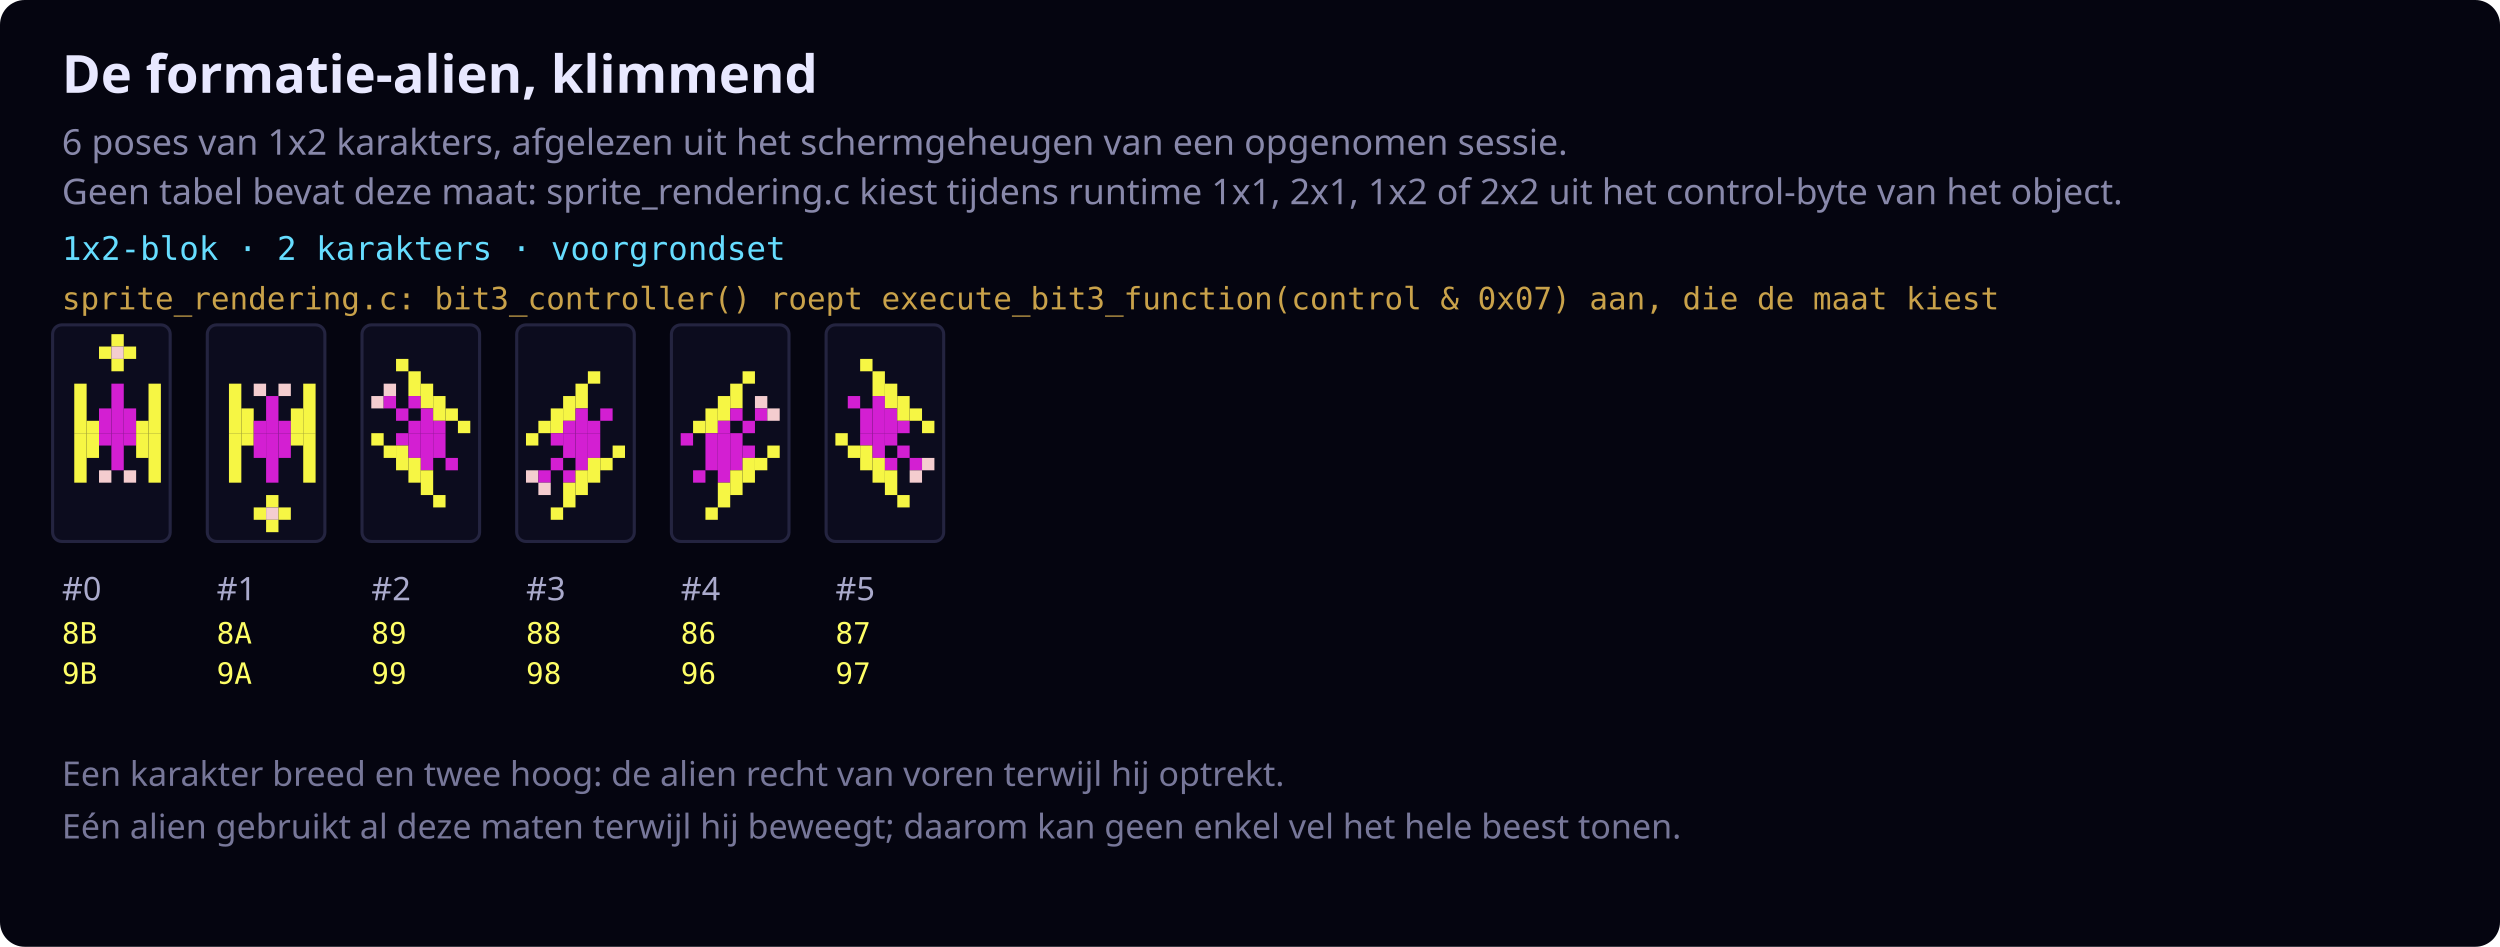
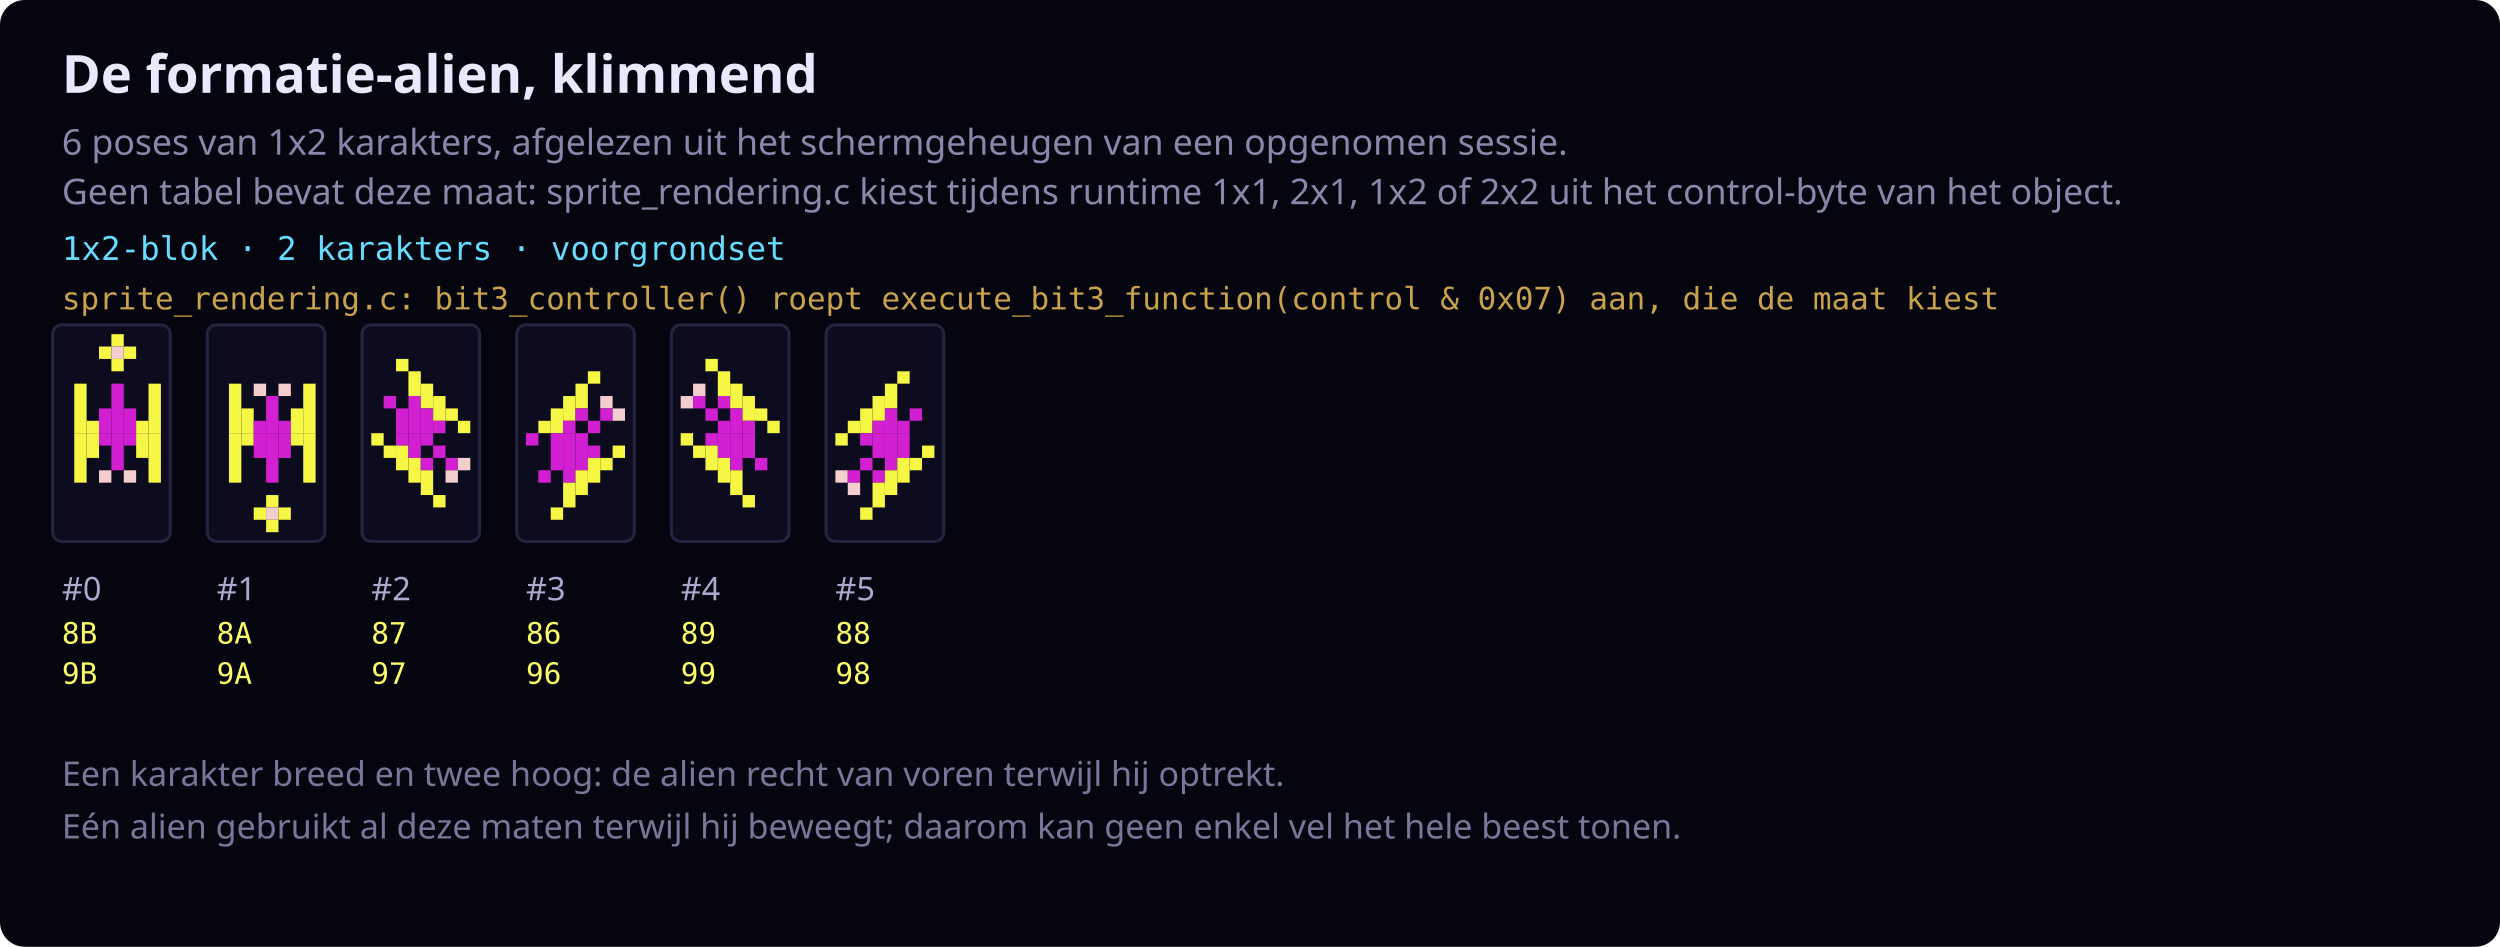
<svg xmlns="http://www.w3.org/2000/svg" width="808" height="306" viewBox="0 0 808 306" role="img" aria-label="Poses van de Phoenix-formatie-alien klimmend, elk 1 bij 2 karakters, met de karaktercodes erbij.">
  <style>
  .bg{fill:#050510} .cell{fill:#0C0C1E;stroke:#242440;stroke-width:1}
  .h1{fill:#E8E8FF;font-family:'Segoe UI',system-ui,sans-serif;font-size:17px;font-weight:600}
  .sub{fill:#8888AA;font-family:'Segoe UI',system-ui,sans-serif;font-size:11.5px}
  .idx{fill:#FFFF66;font-family:monospace;font-size:9.5px}
  .lbl{fill:#AAAACC;font-family:'Segoe UI',system-ui,sans-serif;font-size:10.5px}
  .note{fill:#777799;font-family:'Segoe UI',system-ui,sans-serif;font-size:11px}
  .grp{fill:#66DDFF;font-family:monospace;font-size:10.5px}
  .src{fill:#C9A24A;font-family:monospace;font-size:10px}
</style>
  <rect class="bg" x="0" y="0" width="808" height="306" rx="8" />
  <text class="h1" x="20" y="30">De formatie-alien, klimmend</text>
  <text class="sub" x="20" y="50">6 poses van 1x2 karakters, afgelezen uit het schermgeheugen van een opgenomen sessie.</text>
  <text class="sub" x="20" y="66">Geen tabel bevat deze maat: sprite_rendering.c kiest tijdens runtime 1x1, 2x1, 1x2 of 2x2 uit het control-byte van het object.</text>
  <text class="grp" x="20" y="84">1x2-blok · 2 karakters · voorgrondset</text>
  <text class="src" x="20" y="100">sprite_rendering.c: bit3_controller() roept execute_bit3_function(control &amp; 0x07) aan, die de maat kiest</text>
  <rect class="cell" x="17" y="105" width="38" height="70" rx="3" />
  <rect x="24" y="124" width="4" height="16" fill="#f6f644" />
  <rect x="28" y="136" width="4" height="4" fill="#f6f644" />
  <rect x="32" y="112" width="4" height="4" fill="#f6f644" />
  <rect x="32" y="132" width="4" height="8" fill="#d31fd2" />
  <rect x="36" y="108" width="4" height="4" fill="#f6f644" />
  <rect x="36" y="112" width="4" height="4" fill="#f4cdcf" />
  <rect x="36" y="116" width="4" height="4" fill="#f6f644" />
  <rect x="36" y="124" width="4" height="16" fill="#d31fd2" />
  <rect x="40" y="112" width="4" height="4" fill="#f6f644" />
  <rect x="40" y="132" width="4" height="8" fill="#d31fd2" />
  <rect x="44" y="136" width="4" height="4" fill="#f6f644" />
  <rect x="48" y="124" width="4" height="16" fill="#f6f644" />
  <rect x="24" y="140" width="4" height="16" fill="#f6f644" />
  <rect x="28" y="140" width="4" height="8" fill="#f6f644" />
  <rect x="32" y="140" width="4" height="4" fill="#d31fd2" />
  <rect x="32" y="152" width="4" height="4" fill="#f4cdcf" />
  <rect x="36" y="140" width="4" height="12" fill="#d31fd2" />
  <rect x="40" y="140" width="4" height="4" fill="#d31fd2" />
  <rect x="40" y="152" width="4" height="4" fill="#f4cdcf" />
  <rect x="44" y="140" width="4" height="8" fill="#f6f644" />
  <rect x="48" y="140" width="4" height="16" fill="#f6f644" />
  <text class="lbl" x="20" y="194">#0</text>
  <text class="idx" x="20" y="208">8B</text>
  <text class="idx" x="20" y="221">9B</text>
  <rect class="cell" x="67" y="105" width="38" height="70" rx="3" />
  <rect x="74" y="124" width="4" height="16" fill="#f6f644" />
  <rect x="78" y="132" width="4" height="8" fill="#f6f644" />
  <rect x="82" y="124" width="4" height="4" fill="#f4cdcf" />
  <rect x="82" y="136" width="4" height="4" fill="#d31fd2" />
  <rect x="86" y="128" width="4" height="12" fill="#d31fd2" />
  <rect x="90" y="124" width="4" height="4" fill="#f4cdcf" />
  <rect x="90" y="136" width="4" height="4" fill="#d31fd2" />
  <rect x="94" y="132" width="4" height="8" fill="#f6f644" />
  <rect x="98" y="124" width="4" height="16" fill="#f6f644" />
  <rect x="74" y="140" width="4" height="16" fill="#f6f644" />
  <rect x="78" y="140" width="4" height="4" fill="#f6f644" />
  <rect x="82" y="140" width="4" height="8" fill="#d31fd2" />
  <rect x="82" y="164" width="4" height="4" fill="#f6f644" />
  <rect x="86" y="140" width="4" height="16" fill="#d31fd2" />
  <rect x="86" y="160" width="4" height="4" fill="#f6f644" />
  <rect x="86" y="164" width="4" height="4" fill="#f4cdcf" />
  <rect x="86" y="168" width="4" height="4" fill="#f6f644" />
  <rect x="90" y="140" width="4" height="8" fill="#d31fd2" />
  <rect x="90" y="164" width="4" height="4" fill="#f6f644" />
  <rect x="94" y="140" width="4" height="4" fill="#f6f644" />
  <rect x="98" y="140" width="4" height="16" fill="#f6f644" />
  <text class="lbl" x="70" y="194">#1</text>
  <text class="idx" x="70" y="208">8A</text>
  <text class="idx" x="70" y="221">9A</text>
  <rect class="cell" x="117" y="105" width="38" height="70" rx="3" />
-   <rect x="120" y="128" width="4" height="4" fill="#f4cdcf" />
-   <rect x="124" y="124" width="4" height="4" fill="#f4cdcf" />
  <rect x="124" y="128" width="4" height="4" fill="#d31fd2" />
  <rect x="128" y="116" width="4" height="4" fill="#f6f644" />
-   <rect x="128" y="132" width="4" height="4" fill="#d31fd2" />
+   <rect x="128" y="132" width="4" height="8" fill="#d31fd2" />
  <rect x="132" y="120" width="4" height="8" fill="#f6f644" />
-   <rect x="132" y="128" width="4" height="4" fill="#d31fd2" />
-   <rect x="132" y="136" width="4" height="4" fill="#d31fd2" />
+   <rect x="132" y="128" width="4" height="12" fill="#d31fd2" />
  <rect x="136" y="124" width="4" height="8" fill="#f6f644" />
  <rect x="136" y="132" width="4" height="8" fill="#d31fd2" />
  <rect x="140" y="128" width="4" height="8" fill="#f6f644" />
  <rect x="140" y="136" width="4" height="4" fill="#d31fd2" />
  <rect x="144" y="132" width="4" height="4" fill="#f6f644" />
  <rect x="148" y="136" width="4" height="4" fill="#f6f644" />
  <rect x="120" y="140" width="4" height="4" fill="#f6f644" />
  <rect x="124" y="144" width="4" height="4" fill="#f6f644" />
  <rect x="128" y="140" width="4" height="4" fill="#d31fd2" />
  <rect x="128" y="144" width="4" height="8" fill="#f6f644" />
  <rect x="132" y="140" width="4" height="8" fill="#d31fd2" />
  <rect x="132" y="148" width="4" height="8" fill="#f6f644" />
-   <rect x="136" y="140" width="4" height="12" fill="#d31fd2" />
+   <rect x="136" y="140" width="4" height="4" fill="#d31fd2" />
+   <rect x="136" y="148" width="4" height="4" fill="#d31fd2" />
  <rect x="136" y="152" width="4" height="8" fill="#f6f644" />
-   <rect x="140" y="140" width="4" height="8" fill="#d31fd2" />
+   <rect x="140" y="144" width="4" height="4" fill="#d31fd2" />
  <rect x="140" y="160" width="4" height="4" fill="#f6f644" />
  <rect x="144" y="148" width="4" height="4" fill="#d31fd2" />
+   <rect x="144" y="152" width="4" height="4" fill="#f4cdcf" />
+   <rect x="148" y="148" width="4" height="4" fill="#f4cdcf" />
  <text class="lbl" x="120" y="194">#2</text>
-   <text class="idx" x="120" y="208">89</text>
-   <text class="idx" x="120" y="221">99</text>
+   <text class="idx" x="120" y="208">87</text>
+   <text class="idx" x="120" y="221">97</text>
  <rect class="cell" x="167" y="105" width="38" height="70" rx="3" />
  <rect x="174" y="136" width="4" height="4" fill="#f6f644" />
  <rect x="178" y="132" width="4" height="8" fill="#f6f644" />
  <rect x="182" y="128" width="4" height="8" fill="#f6f644" />
  <rect x="182" y="136" width="4" height="4" fill="#d31fd2" />
  <rect x="186" y="124" width="4" height="8" fill="#f6f644" />
-   <rect x="186" y="132" width="4" height="8" fill="#d31fd2" />
+   <rect x="186" y="132" width="4" height="4" fill="#d31fd2" />
  <rect x="190" y="120" width="4" height="4" fill="#f6f644" />
  <rect x="190" y="136" width="4" height="4" fill="#d31fd2" />
+   <rect x="194" y="128" width="4" height="4" fill="#f4cdcf" />
  <rect x="194" y="132" width="4" height="4" fill="#d31fd2" />
-   <rect x="170" y="140" width="4" height="4" fill="#f6f644" />
-   <rect x="170" y="152" width="4" height="4" fill="#f4cdcf" />
+   <rect x="198" y="132" width="4" height="4" fill="#f4cdcf" />
+   <rect x="170" y="140" width="4" height="4" fill="#d31fd2" />
  <rect x="174" y="152" width="4" height="4" fill="#d31fd2" />
-   <rect x="174" y="156" width="4" height="4" fill="#f4cdcf" />
-   <rect x="178" y="140" width="4" height="4" fill="#d31fd2" />
-   <rect x="178" y="148" width="4" height="4" fill="#d31fd2" />
+   <rect x="178" y="140" width="4" height="12" fill="#d31fd2" />
  <rect x="178" y="164" width="4" height="4" fill="#f6f644" />
-   <rect x="182" y="140" width="4" height="8" fill="#d31fd2" />
-   <rect x="182" y="152" width="4" height="4" fill="#d31fd2" />
+   <rect x="182" y="140" width="4" height="16" fill="#d31fd2" />
  <rect x="182" y="156" width="4" height="8" fill="#f6f644" />
  <rect x="186" y="140" width="4" height="12" fill="#d31fd2" />
  <rect x="186" y="152" width="4" height="8" fill="#f6f644" />
-   <rect x="190" y="140" width="4" height="8" fill="#d31fd2" />
+   <rect x="190" y="144" width="4" height="4" fill="#d31fd2" />
  <rect x="190" y="148" width="4" height="8" fill="#f6f644" />
  <rect x="194" y="148" width="4" height="4" fill="#f6f644" />
  <rect x="198" y="144" width="4" height="4" fill="#f6f644" />
  <text class="lbl" x="170" y="194">#3</text>
-   <text class="idx" x="170" y="208">88</text>
-   <text class="idx" x="170" y="221">98</text>
+   <text class="idx" x="170" y="208">86</text>
+   <text class="idx" x="170" y="221">96</text>
  <rect class="cell" x="217" y="105" width="38" height="70" rx="3" />
-   <rect x="224" y="136" width="4" height="4" fill="#f6f644" />
-   <rect x="228" y="132" width="4" height="8" fill="#f6f644" />
-   <rect x="232" y="128" width="4" height="8" fill="#f6f644" />
+   <rect x="220" y="128" width="4" height="4" fill="#f4cdcf" />
+   <rect x="224" y="124" width="4" height="4" fill="#f4cdcf" />
+   <rect x="224" y="128" width="4" height="4" fill="#d31fd2" />
+   <rect x="228" y="116" width="4" height="4" fill="#f6f644" />
+   <rect x="228" y="132" width="4" height="4" fill="#d31fd2" />
+   <rect x="232" y="120" width="4" height="8" fill="#f6f644" />
+   <rect x="232" y="128" width="4" height="4" fill="#d31fd2" />
  <rect x="232" y="136" width="4" height="4" fill="#d31fd2" />
  <rect x="236" y="124" width="4" height="8" fill="#f6f644" />
-   <rect x="236" y="132" width="4" height="4" fill="#d31fd2" />
-   <rect x="240" y="120" width="4" height="4" fill="#f6f644" />
+   <rect x="236" y="132" width="4" height="8" fill="#d31fd2" />
+   <rect x="240" y="128" width="4" height="8" fill="#f6f644" />
  <rect x="240" y="136" width="4" height="4" fill="#d31fd2" />
-   <rect x="244" y="128" width="4" height="4" fill="#f4cdcf" />
-   <rect x="244" y="132" width="4" height="4" fill="#d31fd2" />
-   <rect x="248" y="132" width="4" height="4" fill="#f4cdcf" />
-   <rect x="220" y="140" width="4" height="4" fill="#d31fd2" />
-   <rect x="224" y="152" width="4" height="4" fill="#d31fd2" />
-   <rect x="228" y="140" width="4" height="12" fill="#d31fd2" />
-   <rect x="228" y="164" width="4" height="4" fill="#f6f644" />
-   <rect x="232" y="140" width="4" height="16" fill="#d31fd2" />
-   <rect x="232" y="156" width="4" height="8" fill="#f6f644" />
+   <rect x="244" y="132" width="4" height="4" fill="#f6f644" />
+   <rect x="248" y="136" width="4" height="4" fill="#f6f644" />
+   <rect x="220" y="140" width="4" height="4" fill="#f6f644" />
+   <rect x="224" y="144" width="4" height="4" fill="#f6f644" />
+   <rect x="228" y="140" width="4" height="4" fill="#d31fd2" />
+   <rect x="228" y="144" width="4" height="8" fill="#f6f644" />
+   <rect x="232" y="140" width="4" height="8" fill="#d31fd2" />
+   <rect x="232" y="148" width="4" height="8" fill="#f6f644" />
  <rect x="236" y="140" width="4" height="12" fill="#d31fd2" />
  <rect x="236" y="152" width="4" height="8" fill="#f6f644" />
-   <rect x="240" y="144" width="4" height="4" fill="#d31fd2" />
-   <rect x="240" y="148" width="4" height="8" fill="#f6f644" />
-   <rect x="244" y="148" width="4" height="4" fill="#f6f644" />
-   <rect x="248" y="144" width="4" height="4" fill="#f6f644" />
+   <rect x="240" y="140" width="4" height="8" fill="#d31fd2" />
+   <rect x="240" y="160" width="4" height="4" fill="#f6f644" />
+   <rect x="244" y="148" width="4" height="4" fill="#d31fd2" />
  <text class="lbl" x="220" y="194">#4</text>
-   <text class="idx" x="220" y="208">86</text>
-   <text class="idx" x="220" y="221">96</text>
+   <text class="idx" x="220" y="208">89</text>
+   <text class="idx" x="220" y="221">99</text>
  <rect class="cell" x="267" y="105" width="38" height="70" rx="3" />
-   <rect x="274" y="128" width="4" height="4" fill="#d31fd2" />
-   <rect x="278" y="116" width="4" height="4" fill="#f6f644" />
-   <rect x="278" y="132" width="4" height="8" fill="#d31fd2" />
-   <rect x="282" y="120" width="4" height="8" fill="#f6f644" />
-   <rect x="282" y="128" width="4" height="12" fill="#d31fd2" />
+   <rect x="274" y="136" width="4" height="4" fill="#f6f644" />
+   <rect x="278" y="132" width="4" height="8" fill="#f6f644" />
+   <rect x="282" y="128" width="4" height="8" fill="#f6f644" />
+   <rect x="282" y="136" width="4" height="4" fill="#d31fd2" />
  <rect x="286" y="124" width="4" height="8" fill="#f6f644" />
  <rect x="286" y="132" width="4" height="8" fill="#d31fd2" />
-   <rect x="290" y="128" width="4" height="8" fill="#f6f644" />
+   <rect x="290" y="120" width="4" height="4" fill="#f6f644" />
  <rect x="290" y="136" width="4" height="4" fill="#d31fd2" />
-   <rect x="294" y="132" width="4" height="4" fill="#f6f644" />
-   <rect x="298" y="136" width="4" height="4" fill="#f6f644" />
+   <rect x="294" y="132" width="4" height="4" fill="#d31fd2" />
  <rect x="270" y="140" width="4" height="4" fill="#f6f644" />
-   <rect x="274" y="144" width="4" height="4" fill="#f6f644" />
+   <rect x="270" y="152" width="4" height="4" fill="#f4cdcf" />
+   <rect x="274" y="152" width="4" height="4" fill="#d31fd2" />
+   <rect x="274" y="156" width="4" height="4" fill="#f4cdcf" />
  <rect x="278" y="140" width="4" height="4" fill="#d31fd2" />
-   <rect x="278" y="144" width="4" height="8" fill="#f6f644" />
+   <rect x="278" y="148" width="4" height="4" fill="#d31fd2" />
+   <rect x="278" y="164" width="4" height="4" fill="#f6f644" />
  <rect x="282" y="140" width="4" height="8" fill="#d31fd2" />
-   <rect x="282" y="148" width="4" height="8" fill="#f6f644" />
-   <rect x="286" y="140" width="4" height="4" fill="#d31fd2" />
-   <rect x="286" y="148" width="4" height="4" fill="#d31fd2" />
+   <rect x="282" y="152" width="4" height="4" fill="#d31fd2" />
+   <rect x="282" y="156" width="4" height="8" fill="#f6f644" />
+   <rect x="286" y="140" width="4" height="12" fill="#d31fd2" />
  <rect x="286" y="152" width="4" height="8" fill="#f6f644" />
-   <rect x="290" y="144" width="4" height="4" fill="#d31fd2" />
-   <rect x="290" y="160" width="4" height="4" fill="#f6f644" />
-   <rect x="294" y="148" width="4" height="4" fill="#d31fd2" />
-   <rect x="294" y="152" width="4" height="4" fill="#f4cdcf" />
-   <rect x="298" y="148" width="4" height="4" fill="#f4cdcf" />
+   <rect x="290" y="140" width="4" height="8" fill="#d31fd2" />
+   <rect x="290" y="148" width="4" height="8" fill="#f6f644" />
+   <rect x="294" y="148" width="4" height="4" fill="#f6f644" />
+   <rect x="298" y="144" width="4" height="4" fill="#f6f644" />
  <text class="lbl" x="270" y="194">#5</text>
-   <text class="idx" x="270" y="208">87</text>
-   <text class="idx" x="270" y="221">97</text>
+   <text class="idx" x="270" y="208">88</text>
+   <text class="idx" x="270" y="221">98</text>
  <text class="note" x="20" y="254">Een karakter breed en twee hoog: de alien recht van voren terwijl hij optrekt.</text>
  <text class="note" x="20" y="271">Eén alien gebruikt al deze maten terwijl hij beweegt; daarom kan geen enkel vel het hele beest tonen.</text>
</svg>
